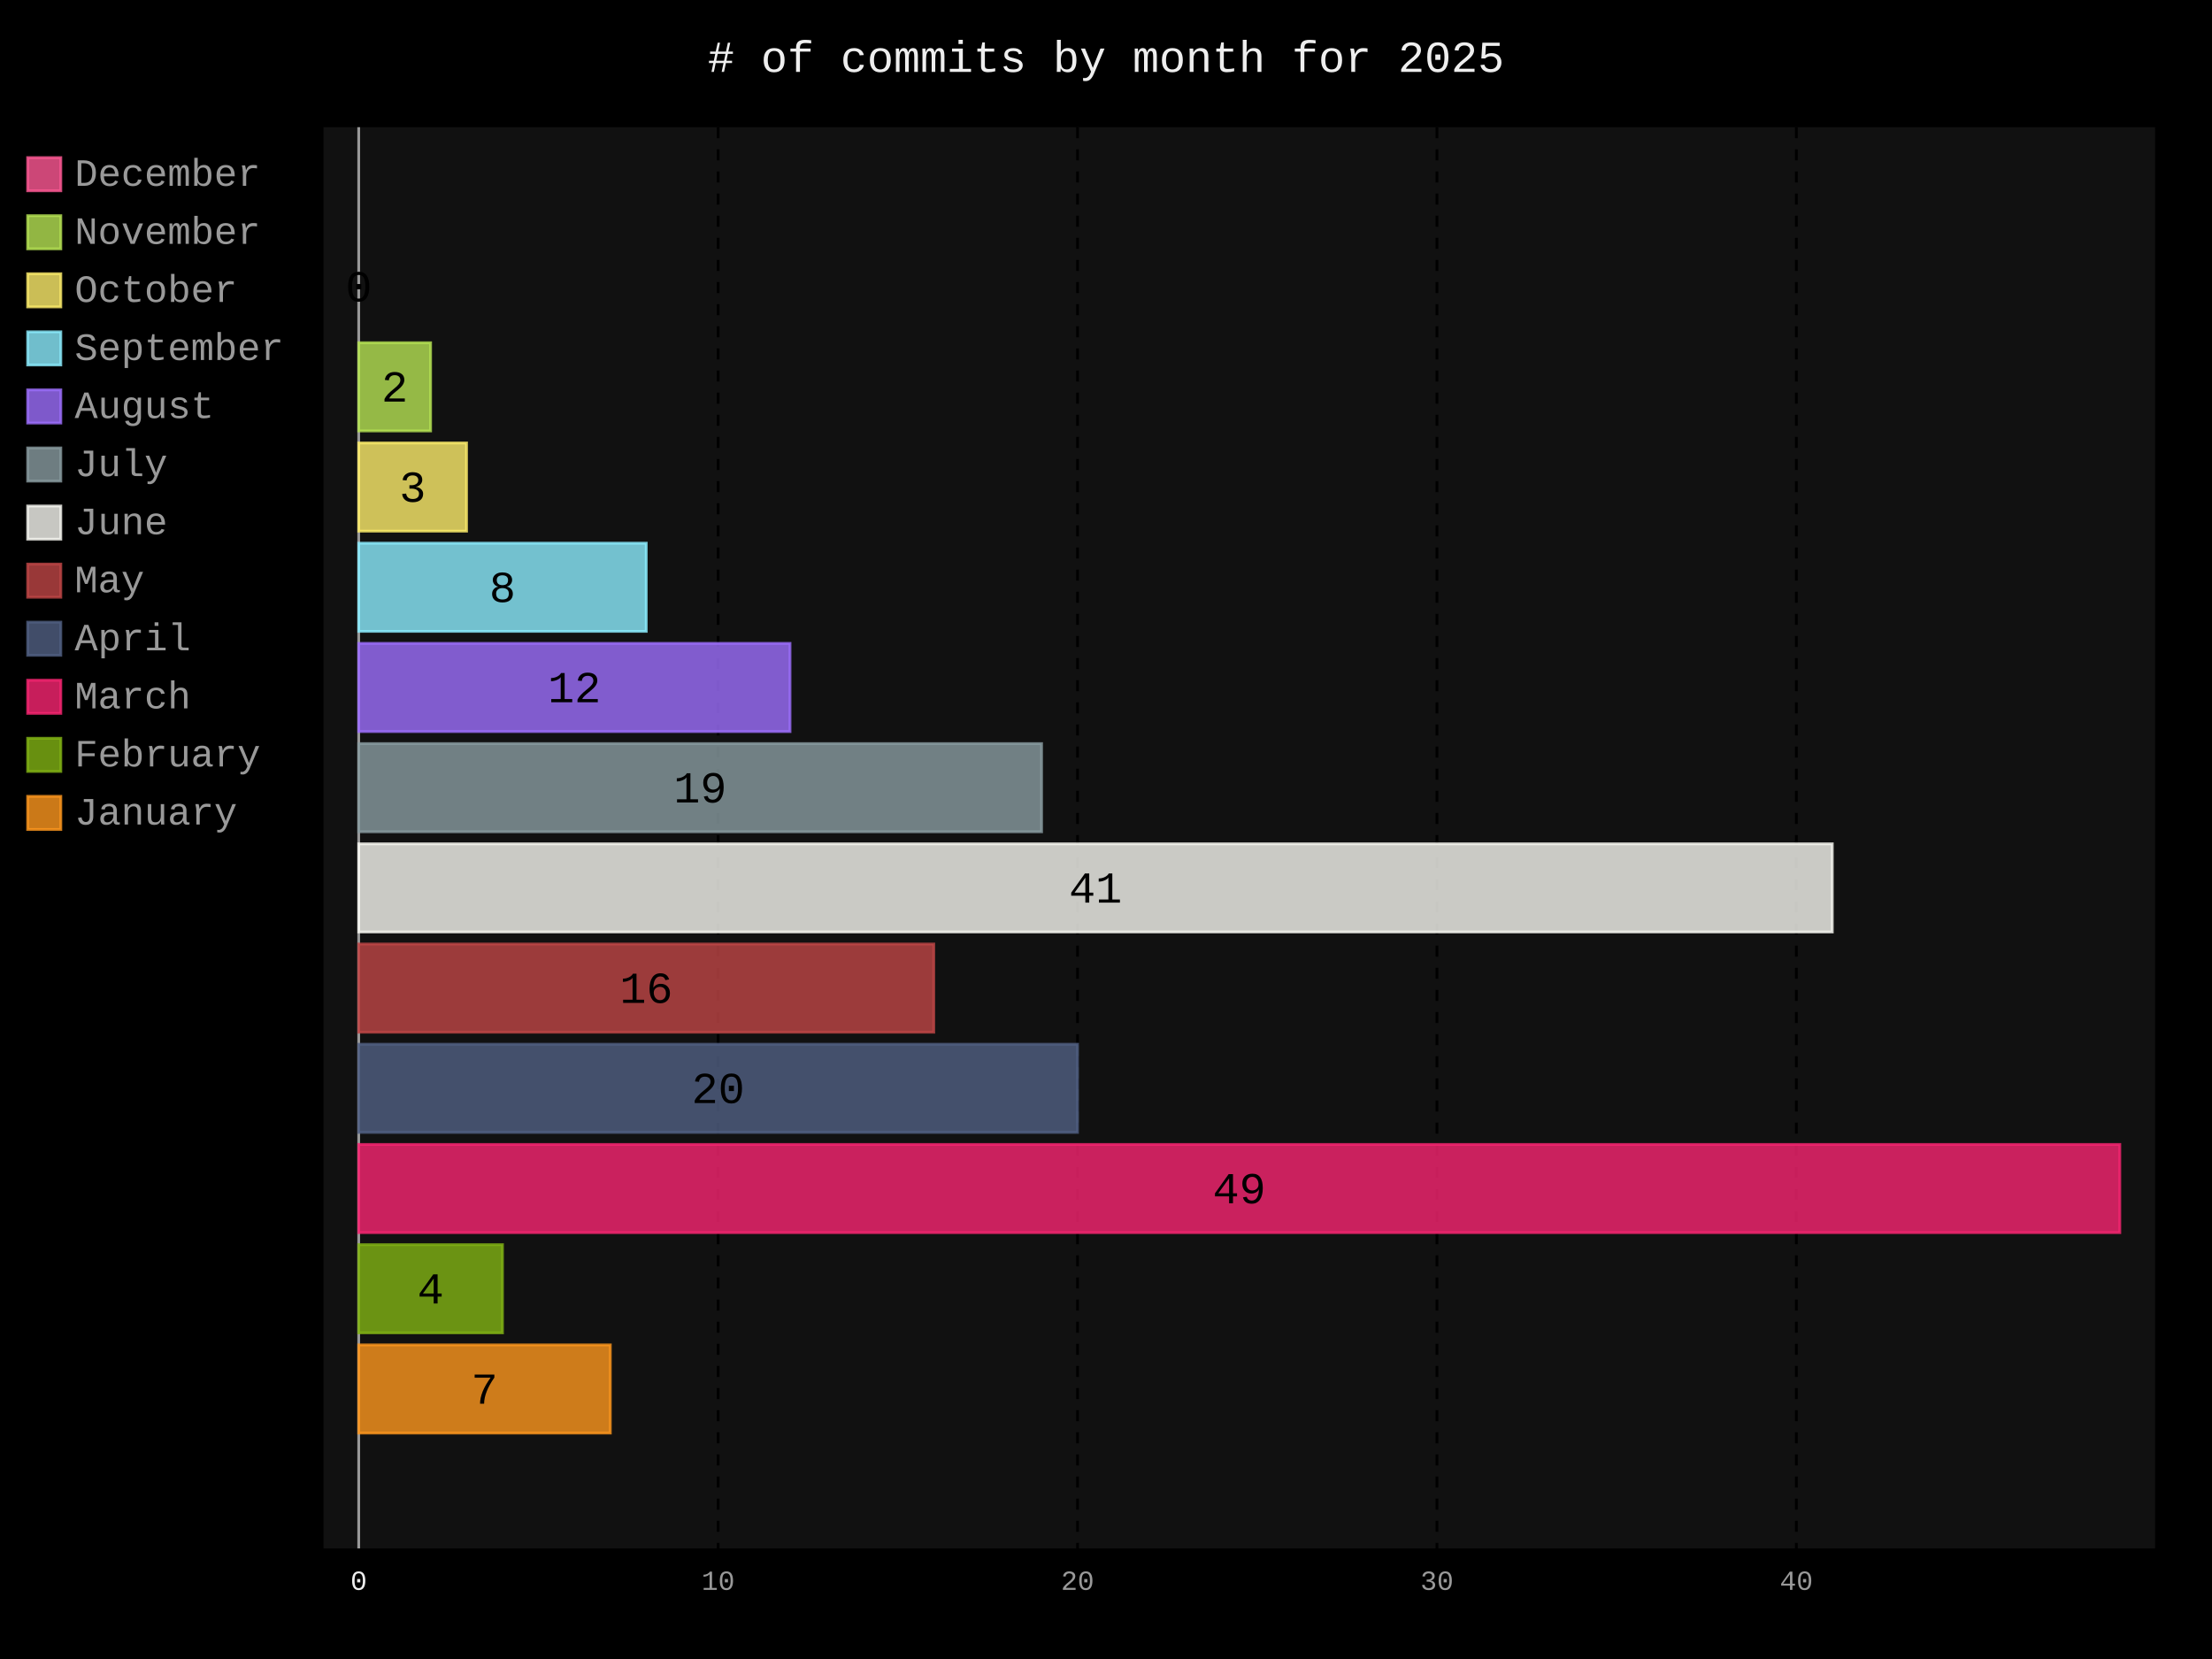
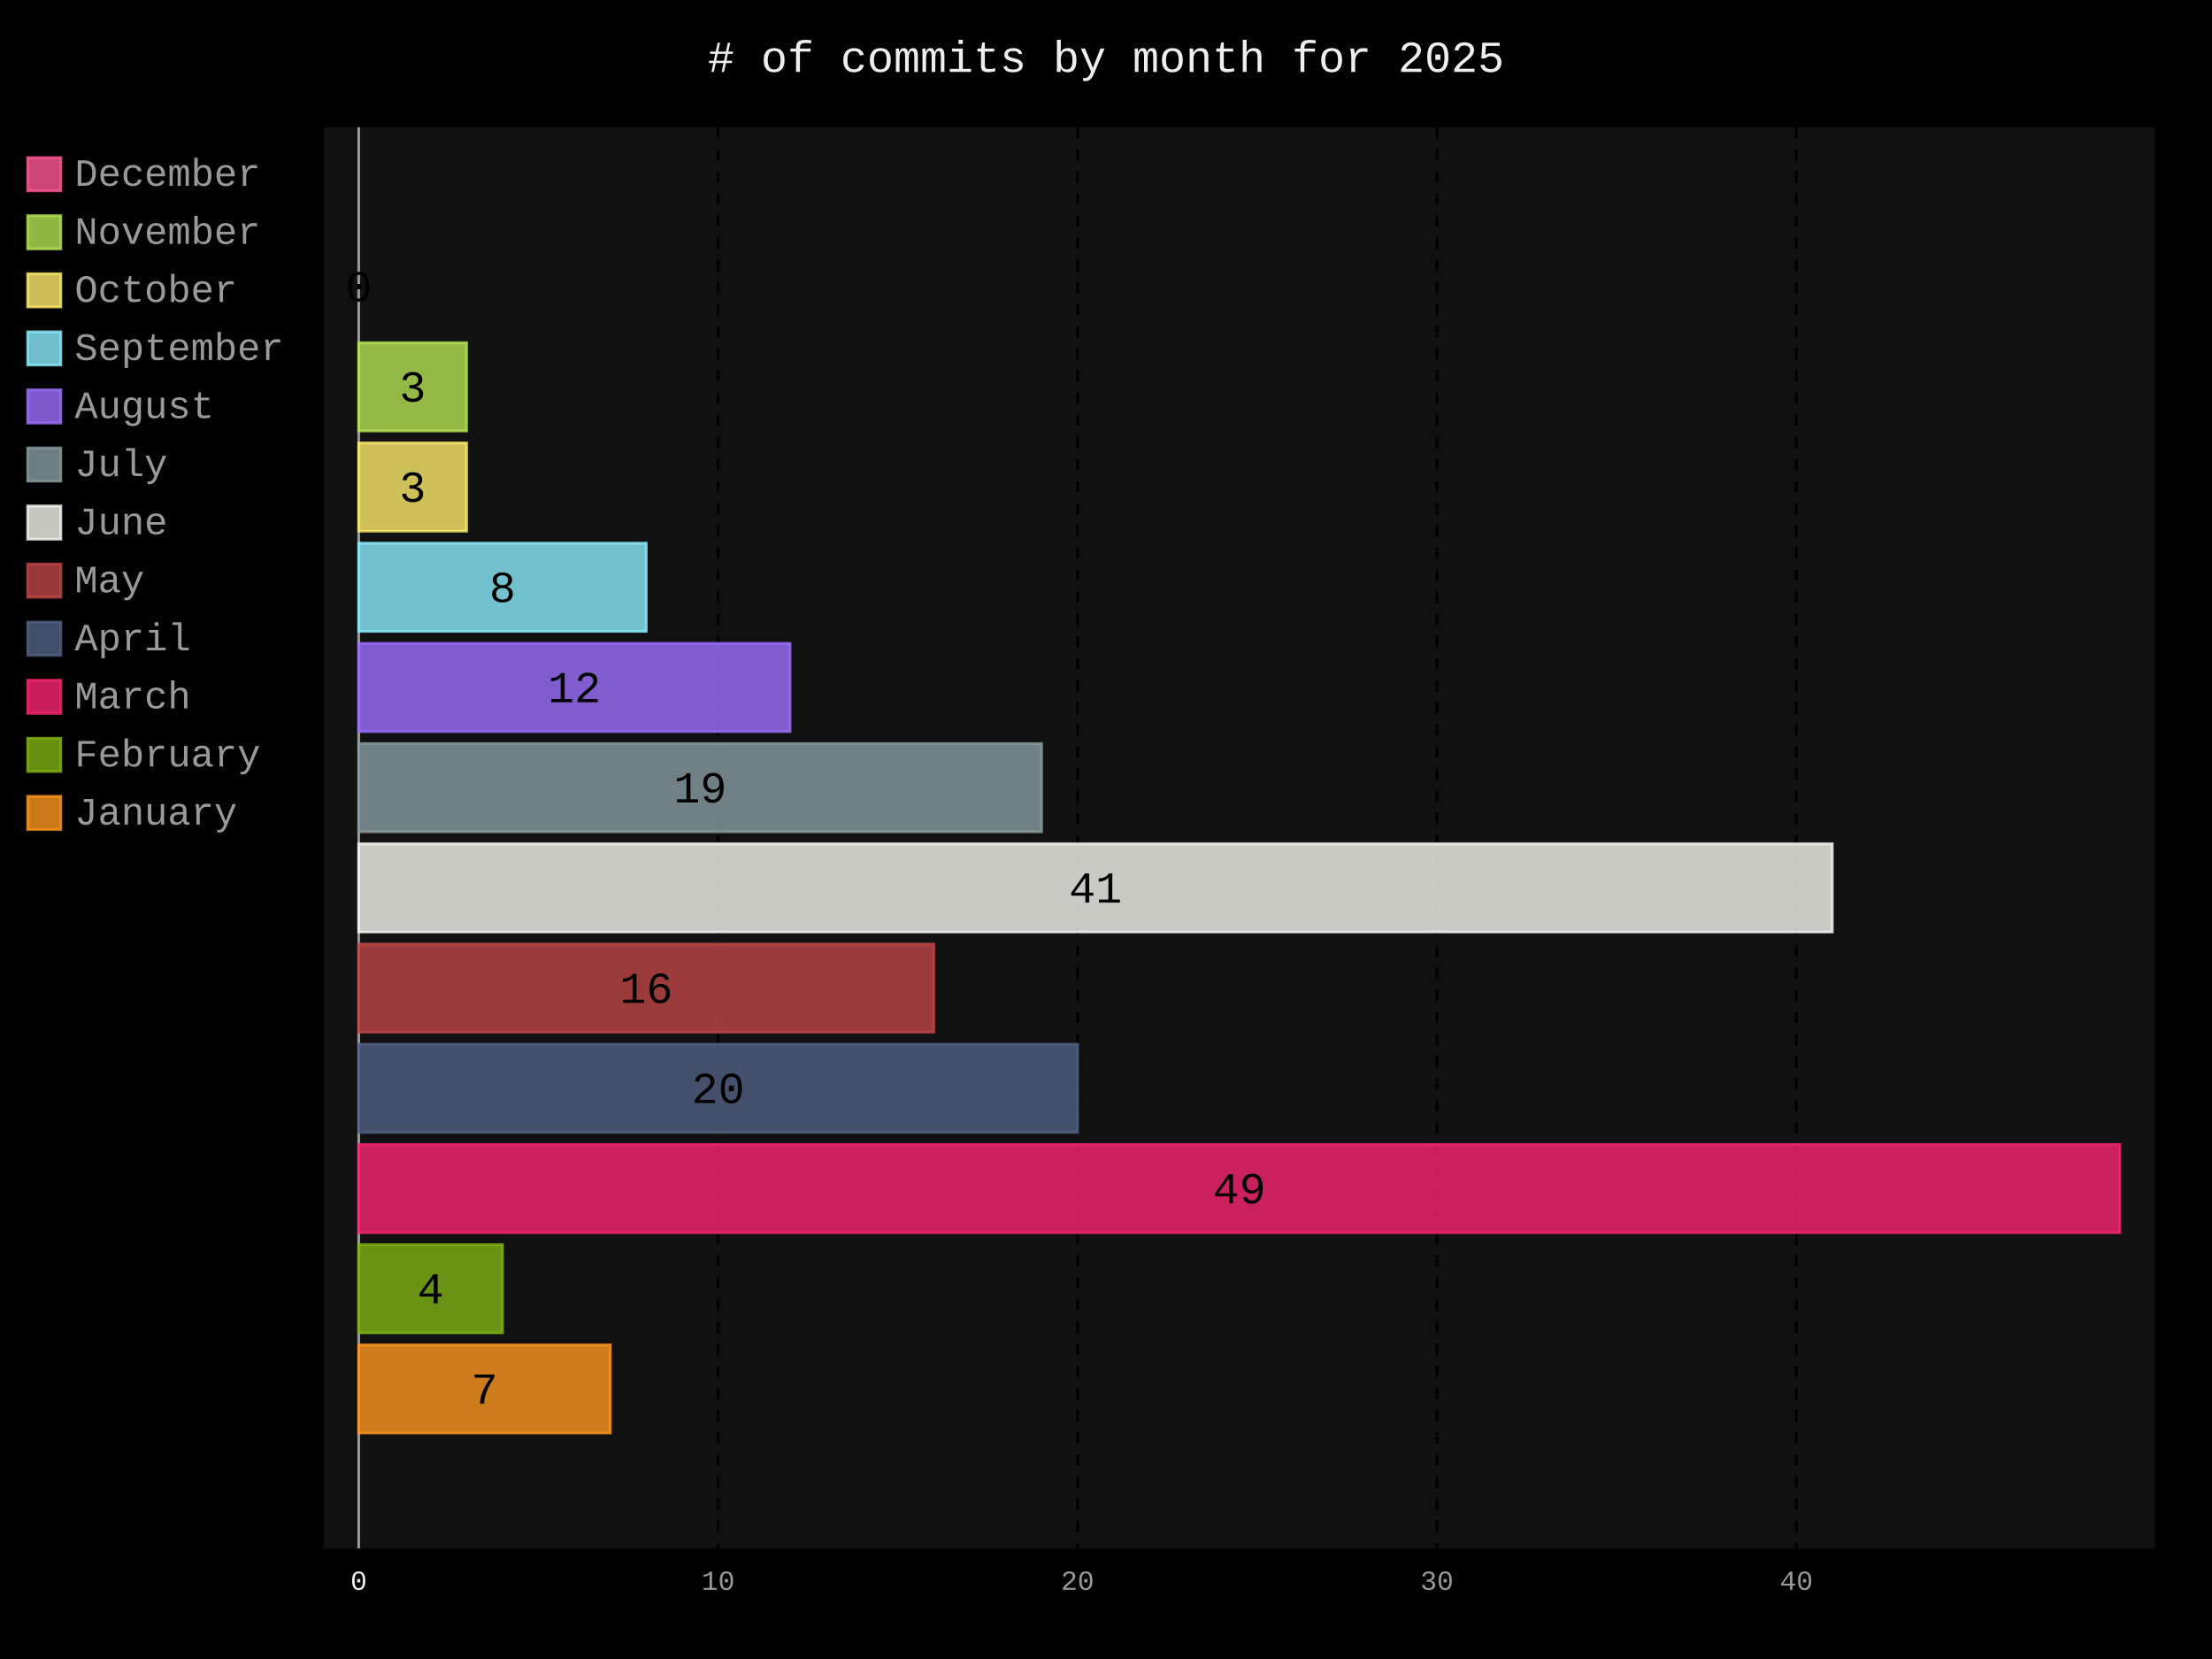
- <svg xmlns="http://www.w3.org/2000/svg" id="chart-5d7a2d22-afe6-4412-9e90-330c38d359de" class="pygal-chart" viewBox="0 0 800 600">
+ <svg xmlns="http://www.w3.org/2000/svg" id="chart-81889643-c683-4de7-b06d-f722d2c1a10a" class="pygal-chart" viewBox="0 0 800 600">
  <defs>
-     <style type="text/css">#chart-5d7a2d22-afe6-4412-9e90-330c38d359de{-webkit-user-select:none;-webkit-font-smoothing:antialiased;font-family:Consolas,"Liberation Mono",Menlo,Courier,monospace}#chart-5d7a2d22-afe6-4412-9e90-330c38d359de .title{font-family:Consolas,"Liberation Mono",Menlo,Courier,monospace;font-size:16px}#chart-5d7a2d22-afe6-4412-9e90-330c38d359de .legends .legend text{font-family:Consolas,"Liberation Mono",Menlo,Courier,monospace;font-size:14px}#chart-5d7a2d22-afe6-4412-9e90-330c38d359de .axis text{font-family:Consolas,"Liberation Mono",Menlo,Courier,monospace;font-size:10px}#chart-5d7a2d22-afe6-4412-9e90-330c38d359de .axis text.major{font-family:Consolas,"Liberation Mono",Menlo,Courier,monospace;font-size:10px}#chart-5d7a2d22-afe6-4412-9e90-330c38d359de .text-overlay text.value{font-family:Consolas,"Liberation Mono",Menlo,Courier,monospace;font-size:16px}#chart-5d7a2d22-afe6-4412-9e90-330c38d359de .text-overlay text.label{font-family:Consolas,"Liberation Mono",Menlo,Courier,monospace;font-size:10px}#chart-5d7a2d22-afe6-4412-9e90-330c38d359de .tooltip{font-family:Consolas,"Liberation Mono",Menlo,Courier,monospace;font-size:14px}#chart-5d7a2d22-afe6-4412-9e90-330c38d359de text.no_data{font-family:Consolas,"Liberation Mono",Menlo,Courier,monospace;font-size:64px}
- #chart-5d7a2d22-afe6-4412-9e90-330c38d359de{background-color:black}#chart-5d7a2d22-afe6-4412-9e90-330c38d359de path,#chart-5d7a2d22-afe6-4412-9e90-330c38d359de line,#chart-5d7a2d22-afe6-4412-9e90-330c38d359de rect,#chart-5d7a2d22-afe6-4412-9e90-330c38d359de circle{-webkit-transition:250ms;-moz-transition:250ms;transition:250ms}#chart-5d7a2d22-afe6-4412-9e90-330c38d359de .graph &gt; .background{fill:black}#chart-5d7a2d22-afe6-4412-9e90-330c38d359de .plot &gt; .background{fill:#111}#chart-5d7a2d22-afe6-4412-9e90-330c38d359de .graph{fill:#999}#chart-5d7a2d22-afe6-4412-9e90-330c38d359de text.no_data{fill:#eee}#chart-5d7a2d22-afe6-4412-9e90-330c38d359de .title{fill:#eee}#chart-5d7a2d22-afe6-4412-9e90-330c38d359de .legends .legend text{fill:#999}#chart-5d7a2d22-afe6-4412-9e90-330c38d359de .legends .legend:hover text{fill:#eee}#chart-5d7a2d22-afe6-4412-9e90-330c38d359de .axis .line{stroke:#eee}#chart-5d7a2d22-afe6-4412-9e90-330c38d359de .axis .guide.line{stroke:#555}#chart-5d7a2d22-afe6-4412-9e90-330c38d359de .axis .major.line{stroke:#999}#chart-5d7a2d22-afe6-4412-9e90-330c38d359de .axis text.major{fill:#eee}#chart-5d7a2d22-afe6-4412-9e90-330c38d359de .axis.y .guides:hover .guide.line,#chart-5d7a2d22-afe6-4412-9e90-330c38d359de .line-graph .axis.x .guides:hover .guide.line,#chart-5d7a2d22-afe6-4412-9e90-330c38d359de .stackedline-graph .axis.x .guides:hover .guide.line,#chart-5d7a2d22-afe6-4412-9e90-330c38d359de .xy-graph .axis.x .guides:hover .guide.line{stroke:#eee}#chart-5d7a2d22-afe6-4412-9e90-330c38d359de .axis .guides:hover text{fill:#eee}#chart-5d7a2d22-afe6-4412-9e90-330c38d359de .reactive{fill-opacity:.8;stroke-opacity:.8;stroke-width:1}#chart-5d7a2d22-afe6-4412-9e90-330c38d359de .ci{stroke:#999}#chart-5d7a2d22-afe6-4412-9e90-330c38d359de .reactive.active,#chart-5d7a2d22-afe6-4412-9e90-330c38d359de .active .reactive{fill-opacity:.4;stroke-opacity:.9;stroke-width:4}#chart-5d7a2d22-afe6-4412-9e90-330c38d359de .ci .reactive.active{stroke-width:1.5}#chart-5d7a2d22-afe6-4412-9e90-330c38d359de .series text{fill:#eee}#chart-5d7a2d22-afe6-4412-9e90-330c38d359de .tooltip rect{fill:#111;stroke:#eee;-webkit-transition:opacity 250ms;-moz-transition:opacity 250ms;transition:opacity 250ms}#chart-5d7a2d22-afe6-4412-9e90-330c38d359de .tooltip .label{fill:#999}#chart-5d7a2d22-afe6-4412-9e90-330c38d359de .tooltip .label{fill:#999}#chart-5d7a2d22-afe6-4412-9e90-330c38d359de .tooltip .legend{font-size:.8em;fill:#555}#chart-5d7a2d22-afe6-4412-9e90-330c38d359de .tooltip .x_label{font-size:.6em;fill:#eee}#chart-5d7a2d22-afe6-4412-9e90-330c38d359de .tooltip .xlink{font-size:.5em;text-decoration:underline}#chart-5d7a2d22-afe6-4412-9e90-330c38d359de .tooltip .value{font-size:1.5em}#chart-5d7a2d22-afe6-4412-9e90-330c38d359de .bound{font-size:.5em}#chart-5d7a2d22-afe6-4412-9e90-330c38d359de .max-value{font-size:.75em;fill:#555}#chart-5d7a2d22-afe6-4412-9e90-330c38d359de .map-element{fill:#111;stroke:#555 !important}#chart-5d7a2d22-afe6-4412-9e90-330c38d359de .map-element .reactive{fill-opacity:inherit;stroke-opacity:inherit}#chart-5d7a2d22-afe6-4412-9e90-330c38d359de .color-0,#chart-5d7a2d22-afe6-4412-9e90-330c38d359de .color-0 a:visited{stroke:#ff5995;fill:#ff5995}#chart-5d7a2d22-afe6-4412-9e90-330c38d359de .color-1,#chart-5d7a2d22-afe6-4412-9e90-330c38d359de .color-1 a:visited{stroke:#b6e354;fill:#b6e354}#chart-5d7a2d22-afe6-4412-9e90-330c38d359de .color-2,#chart-5d7a2d22-afe6-4412-9e90-330c38d359de .color-2 a:visited{stroke:#feed6c;fill:#feed6c}#chart-5d7a2d22-afe6-4412-9e90-330c38d359de .color-3,#chart-5d7a2d22-afe6-4412-9e90-330c38d359de .color-3 a:visited{stroke:#8cedff;fill:#8cedff}#chart-5d7a2d22-afe6-4412-9e90-330c38d359de .color-4,#chart-5d7a2d22-afe6-4412-9e90-330c38d359de .color-4 a:visited{stroke:#9e6ffe;fill:#9e6ffe}#chart-5d7a2d22-afe6-4412-9e90-330c38d359de .color-5,#chart-5d7a2d22-afe6-4412-9e90-330c38d359de .color-5 a:visited{stroke:#899ca1;fill:#899ca1}#chart-5d7a2d22-afe6-4412-9e90-330c38d359de .color-6,#chart-5d7a2d22-afe6-4412-9e90-330c38d359de .color-6 a:visited{stroke:#f8f8f2;fill:#f8f8f2}#chart-5d7a2d22-afe6-4412-9e90-330c38d359de .color-7,#chart-5d7a2d22-afe6-4412-9e90-330c38d359de .color-7 a:visited{stroke:#bf4646;fill:#bf4646}#chart-5d7a2d22-afe6-4412-9e90-330c38d359de .color-8,#chart-5d7a2d22-afe6-4412-9e90-330c38d359de .color-8 a:visited{stroke:#516083;fill:#516083}#chart-5d7a2d22-afe6-4412-9e90-330c38d359de .color-9,#chart-5d7a2d22-afe6-4412-9e90-330c38d359de .color-9 a:visited{stroke:#f92672;fill:#f92672}#chart-5d7a2d22-afe6-4412-9e90-330c38d359de .color-10,#chart-5d7a2d22-afe6-4412-9e90-330c38d359de .color-10 a:visited{stroke:#82b414;fill:#82b414}#chart-5d7a2d22-afe6-4412-9e90-330c38d359de .color-11,#chart-5d7a2d22-afe6-4412-9e90-330c38d359de .color-11 a:visited{stroke:#fd971f;fill:#fd971f}#chart-5d7a2d22-afe6-4412-9e90-330c38d359de .text-overlay .color-0 text{fill:black}#chart-5d7a2d22-afe6-4412-9e90-330c38d359de .text-overlay .color-1 text{fill:black}#chart-5d7a2d22-afe6-4412-9e90-330c38d359de .text-overlay .color-2 text{fill:black}#chart-5d7a2d22-afe6-4412-9e90-330c38d359de .text-overlay .color-3 text{fill:black}#chart-5d7a2d22-afe6-4412-9e90-330c38d359de .text-overlay .color-4 text{fill:black}#chart-5d7a2d22-afe6-4412-9e90-330c38d359de .text-overlay .color-5 text{fill:black}#chart-5d7a2d22-afe6-4412-9e90-330c38d359de .text-overlay .color-6 text{fill:black}#chart-5d7a2d22-afe6-4412-9e90-330c38d359de .text-overlay .color-7 text{fill:black}#chart-5d7a2d22-afe6-4412-9e90-330c38d359de .text-overlay .color-8 text{fill:black}#chart-5d7a2d22-afe6-4412-9e90-330c38d359de .text-overlay .color-9 text{fill:black}#chart-5d7a2d22-afe6-4412-9e90-330c38d359de .text-overlay .color-10 text{fill:black}#chart-5d7a2d22-afe6-4412-9e90-330c38d359de .text-overlay .color-11 text{fill:black}
- #chart-5d7a2d22-afe6-4412-9e90-330c38d359de text.no_data{text-anchor:middle}#chart-5d7a2d22-afe6-4412-9e90-330c38d359de .guide.line{fill:none}#chart-5d7a2d22-afe6-4412-9e90-330c38d359de .centered{text-anchor:middle}#chart-5d7a2d22-afe6-4412-9e90-330c38d359de .title{text-anchor:middle}#chart-5d7a2d22-afe6-4412-9e90-330c38d359de .legends .legend text{fill-opacity:1}#chart-5d7a2d22-afe6-4412-9e90-330c38d359de .axis.x text{text-anchor:middle}#chart-5d7a2d22-afe6-4412-9e90-330c38d359de .axis.x:not(.web) text[transform]{text-anchor:start}#chart-5d7a2d22-afe6-4412-9e90-330c38d359de .axis.x:not(.web) text[transform].backwards{text-anchor:end}#chart-5d7a2d22-afe6-4412-9e90-330c38d359de .axis.y text{text-anchor:end}#chart-5d7a2d22-afe6-4412-9e90-330c38d359de .axis.y text[transform].backwards{text-anchor:start}#chart-5d7a2d22-afe6-4412-9e90-330c38d359de .axis.y2 text{text-anchor:start}#chart-5d7a2d22-afe6-4412-9e90-330c38d359de .axis.y2 text[transform].backwards{text-anchor:end}#chart-5d7a2d22-afe6-4412-9e90-330c38d359de .axis .guide.line{stroke-dasharray:4,4;stroke:black}#chart-5d7a2d22-afe6-4412-9e90-330c38d359de .axis .major.guide.line{stroke-dasharray:6,6;stroke:black}#chart-5d7a2d22-afe6-4412-9e90-330c38d359de .horizontal .axis.y .guide.line,#chart-5d7a2d22-afe6-4412-9e90-330c38d359de .horizontal .axis.y2 .guide.line,#chart-5d7a2d22-afe6-4412-9e90-330c38d359de .vertical .axis.x .guide.line{opacity:0}#chart-5d7a2d22-afe6-4412-9e90-330c38d359de .horizontal .axis.always_show .guide.line,#chart-5d7a2d22-afe6-4412-9e90-330c38d359de .vertical .axis.always_show .guide.line{opacity:1 !important}#chart-5d7a2d22-afe6-4412-9e90-330c38d359de .axis.y .guides:hover .guide.line,#chart-5d7a2d22-afe6-4412-9e90-330c38d359de .axis.y2 .guides:hover .guide.line,#chart-5d7a2d22-afe6-4412-9e90-330c38d359de .axis.x .guides:hover .guide.line{opacity:1}#chart-5d7a2d22-afe6-4412-9e90-330c38d359de .axis .guides:hover text{opacity:1}#chart-5d7a2d22-afe6-4412-9e90-330c38d359de .nofill{fill:none}#chart-5d7a2d22-afe6-4412-9e90-330c38d359de .subtle-fill{fill-opacity:.2}#chart-5d7a2d22-afe6-4412-9e90-330c38d359de .dot{stroke-width:1px;fill-opacity:1;stroke-opacity:1}#chart-5d7a2d22-afe6-4412-9e90-330c38d359de .dot.active{stroke-width:5px}#chart-5d7a2d22-afe6-4412-9e90-330c38d359de .dot.negative{fill:transparent}#chart-5d7a2d22-afe6-4412-9e90-330c38d359de text,#chart-5d7a2d22-afe6-4412-9e90-330c38d359de tspan{stroke:none !important}#chart-5d7a2d22-afe6-4412-9e90-330c38d359de .series text.active{opacity:1}#chart-5d7a2d22-afe6-4412-9e90-330c38d359de .tooltip rect{fill-opacity:.95;stroke-width:.5}#chart-5d7a2d22-afe6-4412-9e90-330c38d359de .tooltip text{fill-opacity:1}#chart-5d7a2d22-afe6-4412-9e90-330c38d359de .showable{visibility:hidden}#chart-5d7a2d22-afe6-4412-9e90-330c38d359de .showable.shown{visibility:visible}#chart-5d7a2d22-afe6-4412-9e90-330c38d359de .gauge-background{fill:rgba(229,229,229,1);stroke:none}#chart-5d7a2d22-afe6-4412-9e90-330c38d359de .bg-lines{stroke:black;stroke-width:2px}</style>
+     <style type="text/css">#chart-81889643-c683-4de7-b06d-f722d2c1a10a{-webkit-user-select:none;-webkit-font-smoothing:antialiased;font-family:Consolas,"Liberation Mono",Menlo,Courier,monospace}#chart-81889643-c683-4de7-b06d-f722d2c1a10a .title{font-family:Consolas,"Liberation Mono",Menlo,Courier,monospace;font-size:16px}#chart-81889643-c683-4de7-b06d-f722d2c1a10a .legends .legend text{font-family:Consolas,"Liberation Mono",Menlo,Courier,monospace;font-size:14px}#chart-81889643-c683-4de7-b06d-f722d2c1a10a .axis text{font-family:Consolas,"Liberation Mono",Menlo,Courier,monospace;font-size:10px}#chart-81889643-c683-4de7-b06d-f722d2c1a10a .axis text.major{font-family:Consolas,"Liberation Mono",Menlo,Courier,monospace;font-size:10px}#chart-81889643-c683-4de7-b06d-f722d2c1a10a .text-overlay text.value{font-family:Consolas,"Liberation Mono",Menlo,Courier,monospace;font-size:16px}#chart-81889643-c683-4de7-b06d-f722d2c1a10a .text-overlay text.label{font-family:Consolas,"Liberation Mono",Menlo,Courier,monospace;font-size:10px}#chart-81889643-c683-4de7-b06d-f722d2c1a10a .tooltip{font-family:Consolas,"Liberation Mono",Menlo,Courier,monospace;font-size:14px}#chart-81889643-c683-4de7-b06d-f722d2c1a10a text.no_data{font-family:Consolas,"Liberation Mono",Menlo,Courier,monospace;font-size:64px}
+ #chart-81889643-c683-4de7-b06d-f722d2c1a10a{background-color:black}#chart-81889643-c683-4de7-b06d-f722d2c1a10a path,#chart-81889643-c683-4de7-b06d-f722d2c1a10a line,#chart-81889643-c683-4de7-b06d-f722d2c1a10a rect,#chart-81889643-c683-4de7-b06d-f722d2c1a10a circle{-webkit-transition:250ms;-moz-transition:250ms;transition:250ms}#chart-81889643-c683-4de7-b06d-f722d2c1a10a .graph &gt; .background{fill:black}#chart-81889643-c683-4de7-b06d-f722d2c1a10a .plot &gt; .background{fill:#111}#chart-81889643-c683-4de7-b06d-f722d2c1a10a .graph{fill:#999}#chart-81889643-c683-4de7-b06d-f722d2c1a10a text.no_data{fill:#eee}#chart-81889643-c683-4de7-b06d-f722d2c1a10a .title{fill:#eee}#chart-81889643-c683-4de7-b06d-f722d2c1a10a .legends .legend text{fill:#999}#chart-81889643-c683-4de7-b06d-f722d2c1a10a .legends .legend:hover text{fill:#eee}#chart-81889643-c683-4de7-b06d-f722d2c1a10a .axis .line{stroke:#eee}#chart-81889643-c683-4de7-b06d-f722d2c1a10a .axis .guide.line{stroke:#555}#chart-81889643-c683-4de7-b06d-f722d2c1a10a .axis .major.line{stroke:#999}#chart-81889643-c683-4de7-b06d-f722d2c1a10a .axis text.major{fill:#eee}#chart-81889643-c683-4de7-b06d-f722d2c1a10a .axis.y .guides:hover .guide.line,#chart-81889643-c683-4de7-b06d-f722d2c1a10a .line-graph .axis.x .guides:hover .guide.line,#chart-81889643-c683-4de7-b06d-f722d2c1a10a .stackedline-graph .axis.x .guides:hover .guide.line,#chart-81889643-c683-4de7-b06d-f722d2c1a10a .xy-graph .axis.x .guides:hover .guide.line{stroke:#eee}#chart-81889643-c683-4de7-b06d-f722d2c1a10a .axis .guides:hover text{fill:#eee}#chart-81889643-c683-4de7-b06d-f722d2c1a10a .reactive{fill-opacity:.8;stroke-opacity:.8;stroke-width:1}#chart-81889643-c683-4de7-b06d-f722d2c1a10a .ci{stroke:#999}#chart-81889643-c683-4de7-b06d-f722d2c1a10a .reactive.active,#chart-81889643-c683-4de7-b06d-f722d2c1a10a .active .reactive{fill-opacity:.4;stroke-opacity:.9;stroke-width:4}#chart-81889643-c683-4de7-b06d-f722d2c1a10a .ci .reactive.active{stroke-width:1.5}#chart-81889643-c683-4de7-b06d-f722d2c1a10a .series text{fill:#eee}#chart-81889643-c683-4de7-b06d-f722d2c1a10a .tooltip rect{fill:#111;stroke:#eee;-webkit-transition:opacity 250ms;-moz-transition:opacity 250ms;transition:opacity 250ms}#chart-81889643-c683-4de7-b06d-f722d2c1a10a .tooltip .label{fill:#999}#chart-81889643-c683-4de7-b06d-f722d2c1a10a .tooltip .label{fill:#999}#chart-81889643-c683-4de7-b06d-f722d2c1a10a .tooltip .legend{font-size:.8em;fill:#555}#chart-81889643-c683-4de7-b06d-f722d2c1a10a .tooltip .x_label{font-size:.6em;fill:#eee}#chart-81889643-c683-4de7-b06d-f722d2c1a10a .tooltip .xlink{font-size:.5em;text-decoration:underline}#chart-81889643-c683-4de7-b06d-f722d2c1a10a .tooltip .value{font-size:1.5em}#chart-81889643-c683-4de7-b06d-f722d2c1a10a .bound{font-size:.5em}#chart-81889643-c683-4de7-b06d-f722d2c1a10a .max-value{font-size:.75em;fill:#555}#chart-81889643-c683-4de7-b06d-f722d2c1a10a .map-element{fill:#111;stroke:#555 !important}#chart-81889643-c683-4de7-b06d-f722d2c1a10a .map-element .reactive{fill-opacity:inherit;stroke-opacity:inherit}#chart-81889643-c683-4de7-b06d-f722d2c1a10a .color-0,#chart-81889643-c683-4de7-b06d-f722d2c1a10a .color-0 a:visited{stroke:#ff5995;fill:#ff5995}#chart-81889643-c683-4de7-b06d-f722d2c1a10a .color-1,#chart-81889643-c683-4de7-b06d-f722d2c1a10a .color-1 a:visited{stroke:#b6e354;fill:#b6e354}#chart-81889643-c683-4de7-b06d-f722d2c1a10a .color-2,#chart-81889643-c683-4de7-b06d-f722d2c1a10a .color-2 a:visited{stroke:#feed6c;fill:#feed6c}#chart-81889643-c683-4de7-b06d-f722d2c1a10a .color-3,#chart-81889643-c683-4de7-b06d-f722d2c1a10a .color-3 a:visited{stroke:#8cedff;fill:#8cedff}#chart-81889643-c683-4de7-b06d-f722d2c1a10a .color-4,#chart-81889643-c683-4de7-b06d-f722d2c1a10a .color-4 a:visited{stroke:#9e6ffe;fill:#9e6ffe}#chart-81889643-c683-4de7-b06d-f722d2c1a10a .color-5,#chart-81889643-c683-4de7-b06d-f722d2c1a10a .color-5 a:visited{stroke:#899ca1;fill:#899ca1}#chart-81889643-c683-4de7-b06d-f722d2c1a10a .color-6,#chart-81889643-c683-4de7-b06d-f722d2c1a10a .color-6 a:visited{stroke:#f8f8f2;fill:#f8f8f2}#chart-81889643-c683-4de7-b06d-f722d2c1a10a .color-7,#chart-81889643-c683-4de7-b06d-f722d2c1a10a .color-7 a:visited{stroke:#bf4646;fill:#bf4646}#chart-81889643-c683-4de7-b06d-f722d2c1a10a .color-8,#chart-81889643-c683-4de7-b06d-f722d2c1a10a .color-8 a:visited{stroke:#516083;fill:#516083}#chart-81889643-c683-4de7-b06d-f722d2c1a10a .color-9,#chart-81889643-c683-4de7-b06d-f722d2c1a10a .color-9 a:visited{stroke:#f92672;fill:#f92672}#chart-81889643-c683-4de7-b06d-f722d2c1a10a .color-10,#chart-81889643-c683-4de7-b06d-f722d2c1a10a .color-10 a:visited{stroke:#82b414;fill:#82b414}#chart-81889643-c683-4de7-b06d-f722d2c1a10a .color-11,#chart-81889643-c683-4de7-b06d-f722d2c1a10a .color-11 a:visited{stroke:#fd971f;fill:#fd971f}#chart-81889643-c683-4de7-b06d-f722d2c1a10a .text-overlay .color-0 text{fill:black}#chart-81889643-c683-4de7-b06d-f722d2c1a10a .text-overlay .color-1 text{fill:black}#chart-81889643-c683-4de7-b06d-f722d2c1a10a .text-overlay .color-2 text{fill:black}#chart-81889643-c683-4de7-b06d-f722d2c1a10a .text-overlay .color-3 text{fill:black}#chart-81889643-c683-4de7-b06d-f722d2c1a10a .text-overlay .color-4 text{fill:black}#chart-81889643-c683-4de7-b06d-f722d2c1a10a .text-overlay .color-5 text{fill:black}#chart-81889643-c683-4de7-b06d-f722d2c1a10a .text-overlay .color-6 text{fill:black}#chart-81889643-c683-4de7-b06d-f722d2c1a10a .text-overlay .color-7 text{fill:black}#chart-81889643-c683-4de7-b06d-f722d2c1a10a .text-overlay .color-8 text{fill:black}#chart-81889643-c683-4de7-b06d-f722d2c1a10a .text-overlay .color-9 text{fill:black}#chart-81889643-c683-4de7-b06d-f722d2c1a10a .text-overlay .color-10 text{fill:black}#chart-81889643-c683-4de7-b06d-f722d2c1a10a .text-overlay .color-11 text{fill:black}
+ #chart-81889643-c683-4de7-b06d-f722d2c1a10a text.no_data{text-anchor:middle}#chart-81889643-c683-4de7-b06d-f722d2c1a10a .guide.line{fill:none}#chart-81889643-c683-4de7-b06d-f722d2c1a10a .centered{text-anchor:middle}#chart-81889643-c683-4de7-b06d-f722d2c1a10a .title{text-anchor:middle}#chart-81889643-c683-4de7-b06d-f722d2c1a10a .legends .legend text{fill-opacity:1}#chart-81889643-c683-4de7-b06d-f722d2c1a10a .axis.x text{text-anchor:middle}#chart-81889643-c683-4de7-b06d-f722d2c1a10a .axis.x:not(.web) text[transform]{text-anchor:start}#chart-81889643-c683-4de7-b06d-f722d2c1a10a .axis.x:not(.web) text[transform].backwards{text-anchor:end}#chart-81889643-c683-4de7-b06d-f722d2c1a10a .axis.y text{text-anchor:end}#chart-81889643-c683-4de7-b06d-f722d2c1a10a .axis.y text[transform].backwards{text-anchor:start}#chart-81889643-c683-4de7-b06d-f722d2c1a10a .axis.y2 text{text-anchor:start}#chart-81889643-c683-4de7-b06d-f722d2c1a10a .axis.y2 text[transform].backwards{text-anchor:end}#chart-81889643-c683-4de7-b06d-f722d2c1a10a .axis .guide.line{stroke-dasharray:4,4;stroke:black}#chart-81889643-c683-4de7-b06d-f722d2c1a10a .axis .major.guide.line{stroke-dasharray:6,6;stroke:black}#chart-81889643-c683-4de7-b06d-f722d2c1a10a .horizontal .axis.y .guide.line,#chart-81889643-c683-4de7-b06d-f722d2c1a10a .horizontal .axis.y2 .guide.line,#chart-81889643-c683-4de7-b06d-f722d2c1a10a .vertical .axis.x .guide.line{opacity:0}#chart-81889643-c683-4de7-b06d-f722d2c1a10a .horizontal .axis.always_show .guide.line,#chart-81889643-c683-4de7-b06d-f722d2c1a10a .vertical .axis.always_show .guide.line{opacity:1 !important}#chart-81889643-c683-4de7-b06d-f722d2c1a10a .axis.y .guides:hover .guide.line,#chart-81889643-c683-4de7-b06d-f722d2c1a10a .axis.y2 .guides:hover .guide.line,#chart-81889643-c683-4de7-b06d-f722d2c1a10a .axis.x .guides:hover .guide.line{opacity:1}#chart-81889643-c683-4de7-b06d-f722d2c1a10a .axis .guides:hover text{opacity:1}#chart-81889643-c683-4de7-b06d-f722d2c1a10a .nofill{fill:none}#chart-81889643-c683-4de7-b06d-f722d2c1a10a .subtle-fill{fill-opacity:.2}#chart-81889643-c683-4de7-b06d-f722d2c1a10a .dot{stroke-width:1px;fill-opacity:1;stroke-opacity:1}#chart-81889643-c683-4de7-b06d-f722d2c1a10a .dot.active{stroke-width:5px}#chart-81889643-c683-4de7-b06d-f722d2c1a10a .dot.negative{fill:transparent}#chart-81889643-c683-4de7-b06d-f722d2c1a10a text,#chart-81889643-c683-4de7-b06d-f722d2c1a10a tspan{stroke:none !important}#chart-81889643-c683-4de7-b06d-f722d2c1a10a .series text.active{opacity:1}#chart-81889643-c683-4de7-b06d-f722d2c1a10a .tooltip rect{fill-opacity:.95;stroke-width:.5}#chart-81889643-c683-4de7-b06d-f722d2c1a10a .tooltip text{fill-opacity:1}#chart-81889643-c683-4de7-b06d-f722d2c1a10a .showable{visibility:hidden}#chart-81889643-c683-4de7-b06d-f722d2c1a10a .showable.shown{visibility:visible}#chart-81889643-c683-4de7-b06d-f722d2c1a10a .gauge-background{fill:rgba(229,229,229,1);stroke:none}#chart-81889643-c683-4de7-b06d-f722d2c1a10a .bg-lines{stroke:black;stroke-width:2px}</style>
  </defs>
  <g class="graph horizontalbar-graph horizontal">
    <rect x="0" y="0" width="800" height="600" class="background" />
    <g transform="translate(117, 46)" class="plot">
      <rect x="0" y="0" width="662.4" height="514" class="background" />
      <g class="axis x always_show">
        <g class="guides">
          <path d="M12.738 0 v514" class="axis major line" />
          <text x="12.738" y="529.0" class="major">0</text>
        </g>
        <g class="guides">
          <path d="M142.723 0 v514" class="guide line" />
          <text x="142.723" y="529.0" class="">10</text>
        </g>
        <g class="guides">
          <path d="M272.707 0 v514" class="guide line" />
          <text x="272.707" y="529.0" class="">20</text>
        </g>
        <g class="guides">
          <path d="M402.691 0 v514" class="guide line" />
          <text x="402.691" y="529.0" class="">30</text>
        </g>
        <g class="guides">
          <path d="M532.676 0 v514" class="guide line" />
          <text x="532.676" y="529.0" class="">40</text>
        </g>
      </g>
      <g class="series serie-11 color-11">
        <g class="bars">
          <g class="bar">
            <rect x="12.738" y="440.393" rx="0" ry="0" width="90.989" height="31.894" class="rect reactive tooltip-trigger" />
          </g>
        </g>
      </g>
      <g class="series serie-10 color-10">
        <g class="bars">
          <g class="bar">
            <rect x="12.738" y="404.149" rx="0" ry="0" width="51.994" height="31.894" class="rect reactive tooltip-trigger" />
          </g>
        </g>
      </g>
      <g class="series serie-9 color-9">
        <g class="bars">
          <g class="bar">
            <rect x="12.738" y="367.905" rx="0" ry="0" width="636.923" height="31.894" class="rect reactive tooltip-trigger" />
          </g>
        </g>
      </g>
      <g class="series serie-8 color-8">
        <g class="bars">
          <g class="bar">
            <rect x="12.738" y="331.662" rx="0" ry="0" width="259.969" height="31.894" class="rect reactive tooltip-trigger" />
          </g>
        </g>
      </g>
      <g class="series serie-7 color-7">
        <g class="bars">
          <g class="bar">
            <rect x="12.738" y="295.418" rx="0" ry="0" width="207.975" height="31.894" class="rect reactive tooltip-trigger" />
          </g>
        </g>
      </g>
      <g class="series serie-6 color-6">
        <g class="bars">
          <g class="bar">
            <rect x="12.738" y="259.175" rx="0" ry="0" width="532.936" height="31.894" class="rect reactive tooltip-trigger" />
          </g>
        </g>
      </g>
      <g class="series serie-5 color-5">
        <g class="bars">
          <g class="bar">
            <rect x="12.738" y="222.931" rx="0" ry="0" width="246.97" height="31.894" class="rect reactive tooltip-trigger" />
          </g>
        </g>
      </g>
      <g class="series serie-4 color-4">
        <g class="bars">
          <g class="bar">
            <rect x="12.738" y="186.687" rx="0" ry="0" width="155.981" height="31.894" class="rect reactive tooltip-trigger" />
          </g>
        </g>
      </g>
      <g class="series serie-3 color-3">
        <g class="bars">
          <g class="bar">
            <rect x="12.738" y="150.444" rx="0" ry="0" width="103.987" height="31.894" class="rect reactive tooltip-trigger" />
          </g>
        </g>
      </g>
      <g class="series serie-2 color-2">
        <g class="bars">
          <g class="bar">
            <rect x="12.738" y="114.2" rx="0" ry="0" width="38.995" height="31.894" class="rect reactive tooltip-trigger" />
          </g>
        </g>
      </g>
      <g class="series serie-1 color-1">
        <g class="bars">
          <g class="bar">
-             <rect x="12.738" y="77.957" rx="0" ry="0" width="25.997" height="31.894" class="rect reactive tooltip-trigger" />
+             <rect x="12.738" y="77.957" rx="0" ry="0" width="38.995" height="31.894" class="rect reactive tooltip-trigger" />
          </g>
        </g>
      </g>
      <g class="series serie-0 color-0">
        <g class="bars">
          <g class="bar">
            <rect x="12.738" y="41.713" rx="0" ry="0" height="31.894" class="rect reactive tooltip-trigger" />
          </g>
        </g>
      </g>
    </g>
    <g class="titles">
      <text x="400.0" y="26" class="title plot_title"># of commits by month for 2025</text>
    </g>
    <g transform="translate(117, 46)" class="plot overlay">
      <g class="series serie-11 color-11" />
      <g class="series serie-10 color-10" />
      <g class="series serie-9 color-9" />
      <g class="series serie-8 color-8" />
      <g class="series serie-7 color-7" />
      <g class="series serie-6 color-6" />
      <g class="series serie-5 color-5" />
      <g class="series serie-4 color-4" />
      <g class="series serie-3 color-3" />
      <g class="series serie-2 color-2" />
      <g class="series serie-1 color-1" />
      <g class="series serie-0 color-0" />
    </g>
    <g transform="translate(117, 46)" class="plot text-overlay">
      <g class="series serie-11 color-11">
        <text text-anchor="middle" x="58.233" y="461.673" class="value">7</text>
      </g>
      <g class="series serie-10 color-10">
        <text text-anchor="middle" x="38.735" y="425.429" class="value">4</text>
      </g>
      <g class="series serie-9 color-9">
        <text text-anchor="middle" x="331.2" y="389.186" class="value">49</text>
      </g>
      <g class="series serie-8 color-8">
        <text text-anchor="middle" x="142.723" y="352.942" class="value">20</text>
      </g>
      <g class="series serie-7 color-7">
        <text text-anchor="middle" x="116.726" y="316.699" class="value">16</text>
      </g>
      <g class="series serie-6 color-6">
        <text text-anchor="middle" x="279.206" y="280.455" class="value">41</text>
      </g>
      <g class="series serie-5 color-5">
        <text text-anchor="middle" x="136.224" y="244.212" class="value">19</text>
      </g>
      <g class="series serie-4 color-4">
        <text text-anchor="middle" x="90.729" y="207.968" class="value">12</text>
      </g>
      <g class="series serie-3 color-3">
        <text text-anchor="middle" x="64.732" y="171.724" class="value">8</text>
      </g>
      <g class="series serie-2 color-2">
        <text text-anchor="middle" x="32.236" y="135.481" class="value">3</text>
      </g>
      <g class="series serie-1 color-1">
-         <text text-anchor="middle" x="25.737" y="99.237" class="value">2</text>
+         <text text-anchor="middle" x="32.236" y="99.237" class="value">3</text>
      </g>
      <g class="series serie-0 color-0">
        <text text-anchor="middle" x="12.738" y="62.994" class="value">0</text>
      </g>
    </g>
    <g transform="translate(117, 46)" class="plot tooltip-overlay">
      <g transform="translate(0 0)" style="opacity: 0" class="tooltip">
        <rect rx="0" ry="0" width="0" height="0" class="tooltip-box" />
        <g class="text" />
      </g>
    </g>
    <g transform="translate(10, 56)" class="legends">
      <g id="activate-serie-0" class="legend reactive activate-serie">
        <rect x="0.0" y="1.0" width="12" height="12" class="color-0 reactive" />
        <text x="17.0" y="11.2">December</text>
      </g>
      <g id="activate-serie-1" class="legend reactive activate-serie">
        <rect x="0.0" y="22.0" width="12" height="12" class="color-1 reactive" />
        <text x="17.0" y="32.2">November</text>
      </g>
      <g id="activate-serie-2" class="legend reactive activate-serie">
        <rect x="0.0" y="43.0" width="12" height="12" class="color-2 reactive" />
        <text x="17.0" y="53.2">October</text>
      </g>
      <g id="activate-serie-3" class="legend reactive activate-serie">
        <rect x="0.0" y="64.0" width="12" height="12" class="color-3 reactive" />
        <text x="17.0" y="74.2">September</text>
      </g>
      <g id="activate-serie-4" class="legend reactive activate-serie">
        <rect x="0.0" y="85.0" width="12" height="12" class="color-4 reactive" />
        <text x="17.0" y="95.2">August</text>
      </g>
      <g id="activate-serie-5" class="legend reactive activate-serie">
        <rect x="0.0" y="106.0" width="12" height="12" class="color-5 reactive" />
        <text x="17.0" y="116.2">July</text>
      </g>
      <g id="activate-serie-6" class="legend reactive activate-serie">
        <rect x="0.0" y="127.0" width="12" height="12" class="color-6 reactive" />
        <text x="17.0" y="137.2">June</text>
      </g>
      <g id="activate-serie-7" class="legend reactive activate-serie">
        <rect x="0.0" y="148.0" width="12" height="12" class="color-7 reactive" />
        <text x="17.0" y="158.2">May</text>
      </g>
      <g id="activate-serie-8" class="legend reactive activate-serie">
        <rect x="0.0" y="169.0" width="12" height="12" class="color-8 reactive" />
        <text x="17.0" y="179.2">April</text>
      </g>
      <g id="activate-serie-9" class="legend reactive activate-serie">
        <rect x="0.0" y="190.0" width="12" height="12" class="color-9 reactive" />
        <text x="17.0" y="200.2">March</text>
      </g>
      <g id="activate-serie-10" class="legend reactive activate-serie">
        <rect x="0.0" y="211.0" width="12" height="12" class="color-10 reactive" />
        <text x="17.0" y="221.2">February</text>
      </g>
      <g id="activate-serie-11" class="legend reactive activate-serie">
        <rect x="0.0" y="232.0" width="12" height="12" class="color-11 reactive" />
        <text x="17.0" y="242.2">January</text>
      </g>
    </g>
    <g transform="translate(790, 56)" class="legends" />
  </g>
</svg>
